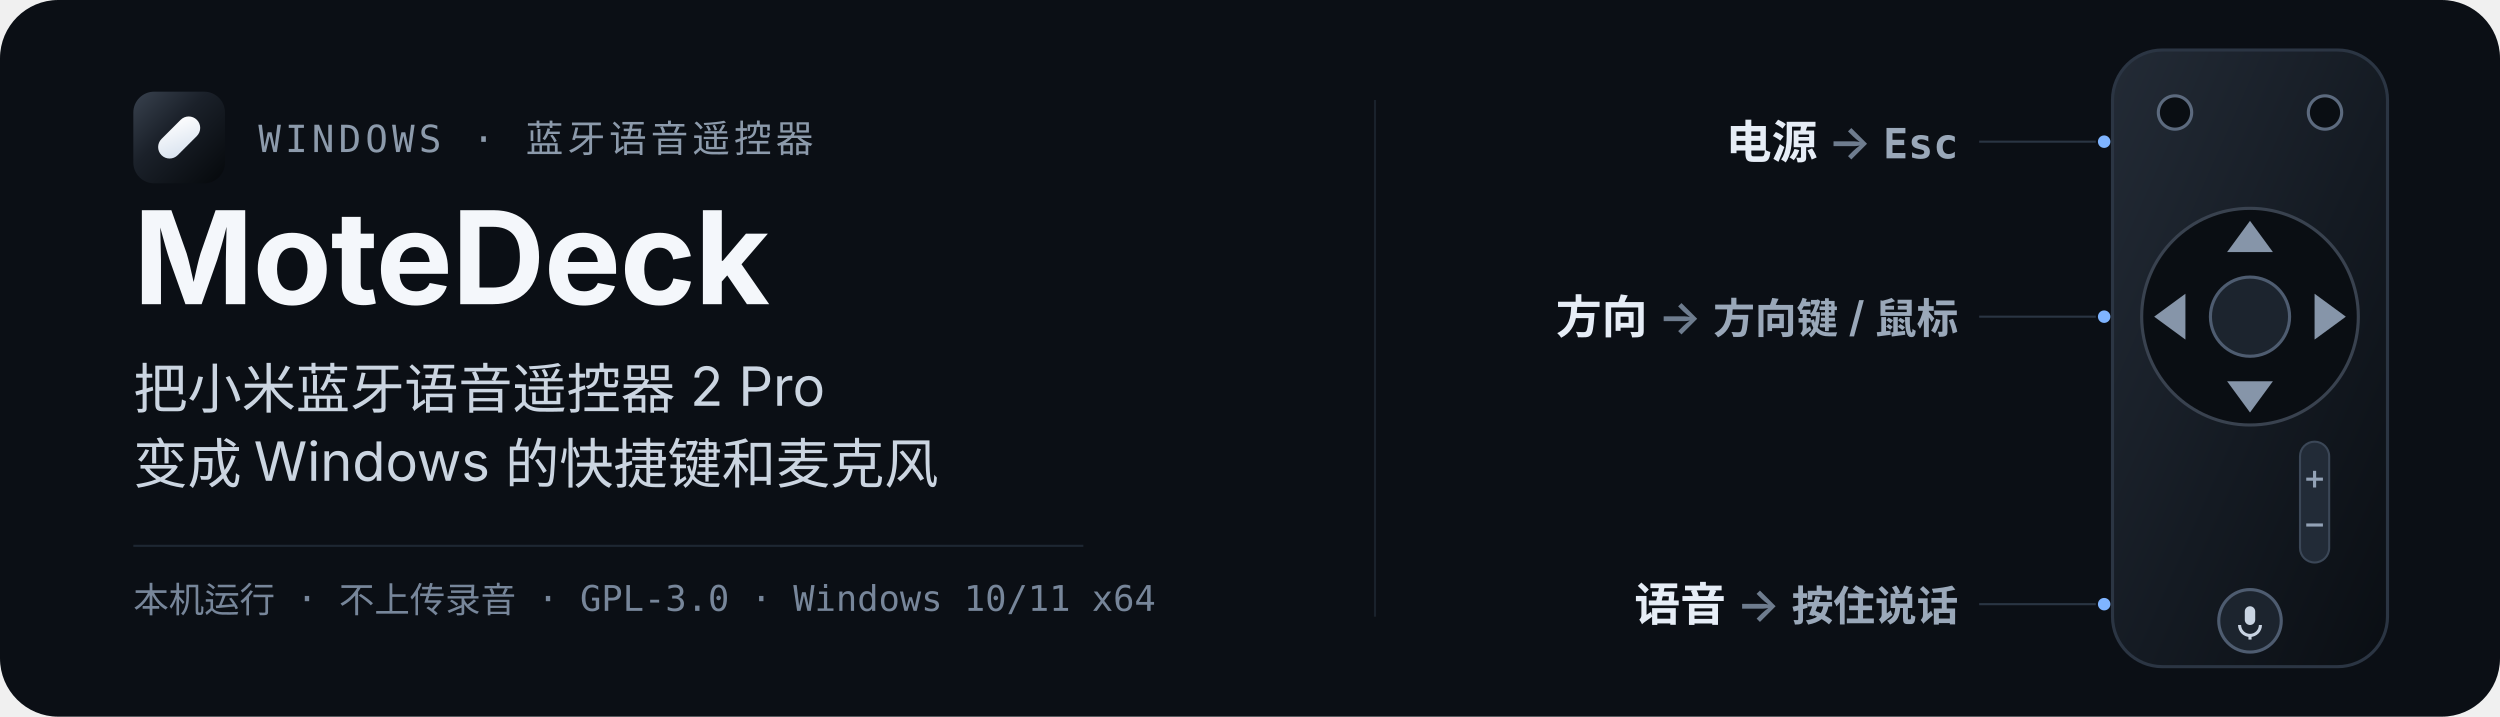
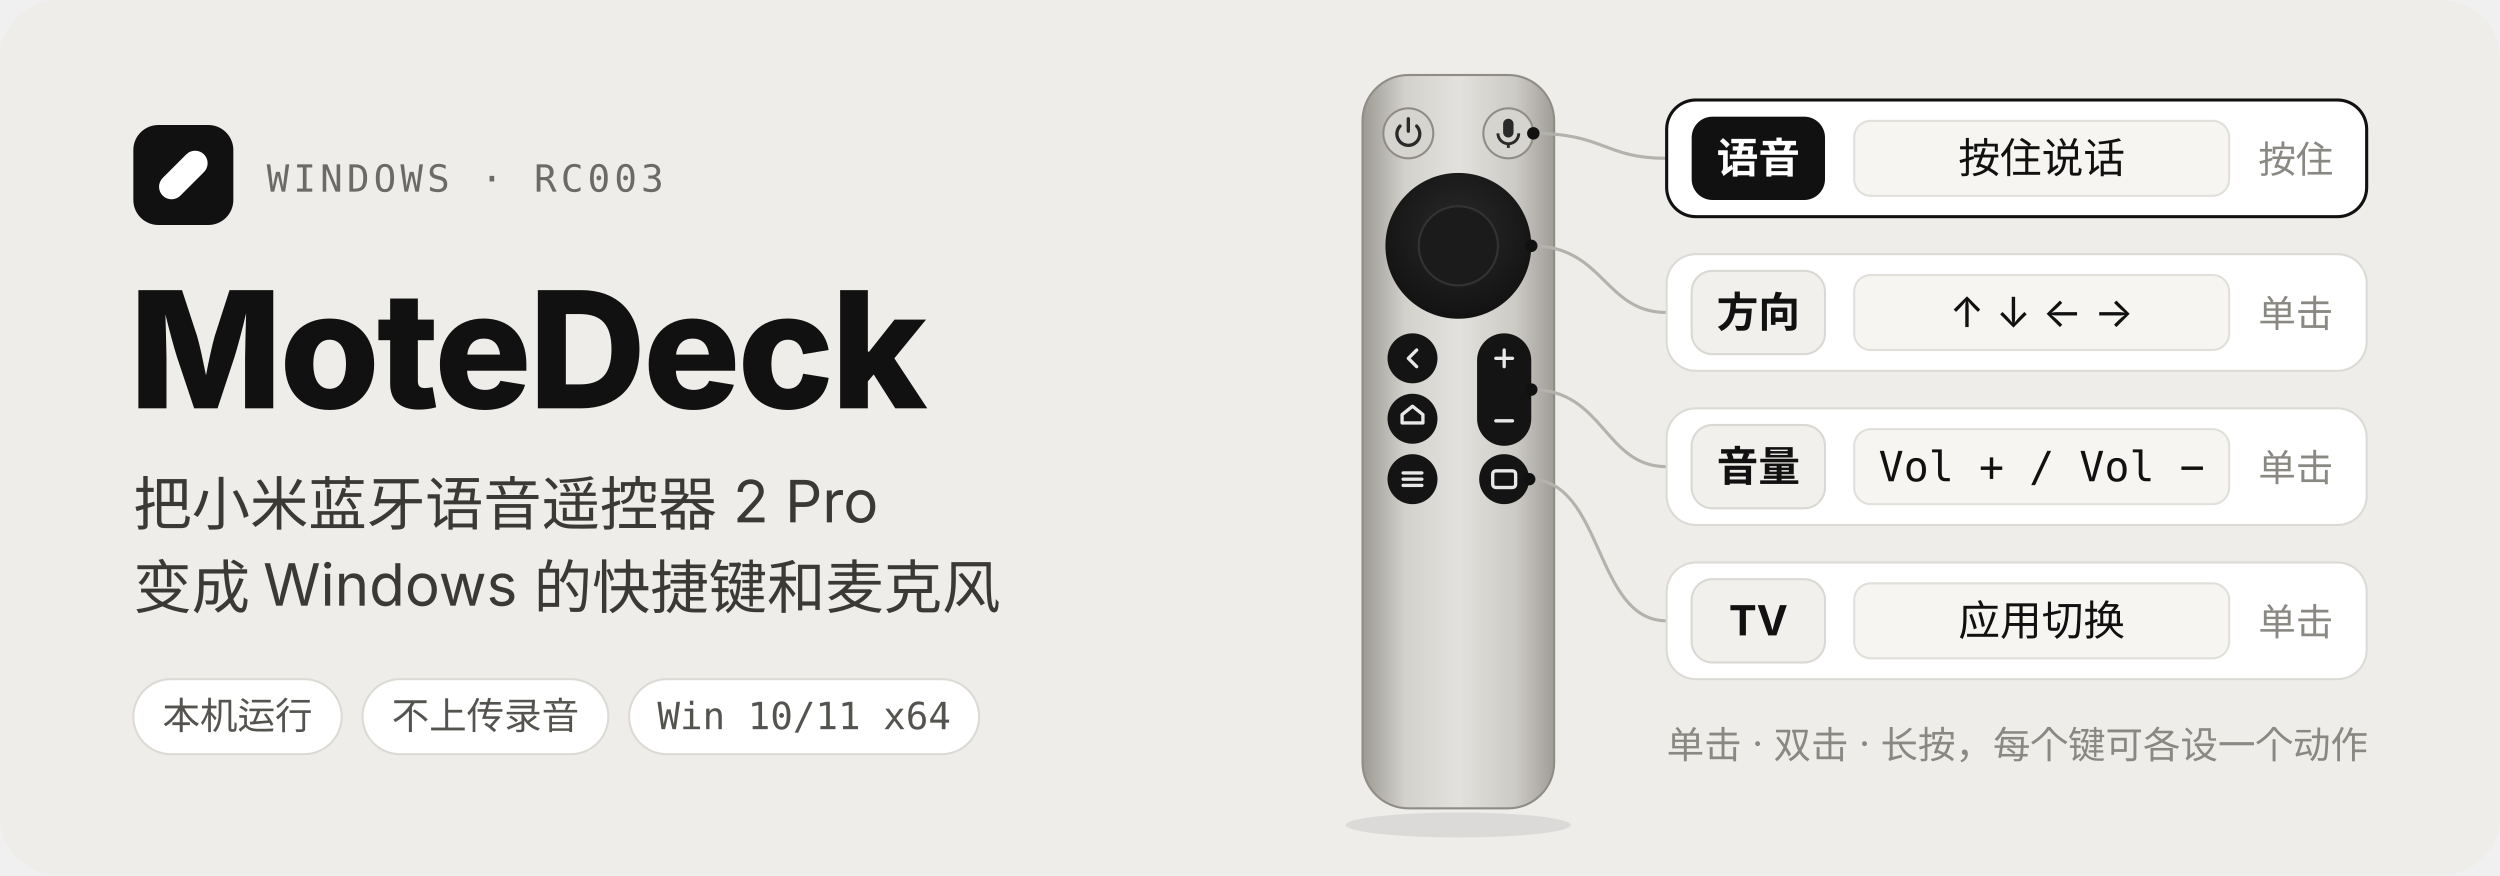
- <svg xmlns="http://www.w3.org/2000/svg" width="1200" height="344" viewBox="0 0 1200 344" role="img" aria-labelledby="heroTitle heroDesc">
+ <svg xmlns="http://www.w3.org/2000/svg" width="1200" height="420" viewBox="0 0 1200 420" role="img" aria-labelledby="heroTitle heroDesc">
  <defs>
-     <linearGradient id="remoteBody" x1="0" y1="0" x2="1" y2="1">
-       <stop offset="0" stop-color="#232B36" />
-       <stop offset="0.55" stop-color="#141A22" />
-       <stop offset="1" stop-color="#0A0E13" />
+     <linearGradient id="alu" x1="0" y1="0" x2="1" y2="0">
+       <stop offset="0" stop-color="#9C9993" />
+       <stop offset="0.22" stop-color="#D3D1CC" />
+       <stop offset="0.5" stop-color="#E3E1DD" />
+       <stop offset="0.8" stop-color="#CCCAC5" />
+       <stop offset="1" stop-color="#A09D97" />
    </linearGradient>
-     <linearGradient id="markBody" x1="0" y1="0" x2="1" y2="1">
-       <stop offset="0" stop-color="#39424F" />
-       <stop offset="0.4" stop-color="#1B212A" />
-       <stop offset="1" stop-color="#05080B" />
-     </linearGradient>
-     <linearGradient id="markPill" x1="0" y1="0" x2="1" y2="1">
-       <stop offset="0" stop-color="#FFFFFF" />
-       <stop offset="1" stop-color="#D7E1EE" />
-     </linearGradient>
+     <radialGradient id="ring" cx="0.5" cy="0.4" r="0.6">
+       <stop offset="0" stop-color="#2A2A2A" />
+       <stop offset="1" stop-color="#121212" />
+     </radialGradient>
  </defs>
-   <rect width="1200" height="344" rx="28" fill="#0B0F15" />
-   <g id="identity">
-     <g transform="translate(64 44)">
-       <rect width="44" height="44" rx="10" fill="url(#markBody)" />
-       <g transform="rotate(45 22 22)">
-         <rect x="16.5" y="10" width="11" height="24" rx="5.5" fill="url(#markPill)" />
-       </g>
+   <rect width="1200" height="420" rx="28" fill="#EEEDEA" />
+   <g id="identity" font-family="-apple-system, BlinkMacSystemFont, 'Segoe UI', 'PingFang SC', 'Microsoft YaHei', sans-serif">
+     <g transform="translate(64 60)">
+       <rect width="48" height="48" rx="12" fill="#111111" />
+       <rect x="18" y="10" width="12" height="28" rx="6" fill="#FFFFFF" transform="rotate(45 24 24)" />
    </g>
-     <text x="124" y="73" font-family="ui-monospace, SFMono-Regular, Menlo, Consolas, monospace" font-size="18" letter-spacing="2" fill="#8C9AAB">WINDOWS · 蓝牙语音遥控器</text>
-     <text x="64" y="146" font-family="-apple-system, BlinkMacSystemFont, 'Segoe UI', 'PingFang SC', 'Microsoft YaHei', sans-serif" font-size="62" font-weight="700" letter-spacing="-0.5" fill="#F4F7FB">MoteDeck</text>
-     <text x="64" y="196" font-family="-apple-system, BlinkMacSystemFont, 'Segoe UI', 'PingFang SC', 'Microsoft YaHei', sans-serif" font-size="26" fill="#CBD5E1">把小米蓝牙语音遥控器 2 Pro</text>
-     <text x="64" y="232" font-family="-apple-system, BlinkMacSystemFont, 'Segoe UI', 'PingFang SC', 'Microsoft YaHei', sans-serif" font-size="26" fill="#CBD5E1">变成 Windows 的快捷键和麦克风</text>
-     <line x1="64" y1="262" x2="520" y2="262" stroke="#1E2732" stroke-width="1" />
-     <text x="64" y="294" font-family="ui-monospace, SFMono-Regular, Menlo, Consolas, monospace" font-size="17" fill="#77869A">本机运行 · 不上传录音 · GPL-3.0 · Windows 10/11 x64</text>
-   </g>
-   <line x1="660" y1="48" x2="660" y2="296" stroke="#1A222C" stroke-width="1" />
-   <g id="remote-proof">
-     <g id="remote">
-       <rect x="1014" y="24" width="132" height="296" rx="24" fill="url(#remoteBody)" stroke="#2B3543" stroke-width="1.5" />
-       <circle cx="1044" cy="54" r="8" fill="#0A0E13" stroke="#5C6A7E" stroke-width="1.5" />
-       <circle cx="1116" cy="54" r="8" fill="#0A0E13" stroke="#5C6A7E" stroke-width="1.5" />
-       <circle cx="1080" cy="152" r="52" fill="#0A0E13" stroke="#39424F" stroke-width="1.5" />
-       <circle cx="1080" cy="152" r="19" fill="#1C242E" stroke="#4E5C70" stroke-width="1.5" />
-       <path d="M1080 106 L1091 121 L1069 121 Z" fill="#8695A9" />
-       <path d="M1080 198 L1069 183 L1091 183 Z" fill="#8695A9" />
-       <path d="M1034 152 L1049 141 L1049 163 Z" fill="#8695A9" />
-       <path d="M1126 152 L1111 163 L1111 141 Z" fill="#8695A9" />
-       <rect x="1104" y="212" width="14" height="58" rx="7" fill="#222B37" stroke="#3B4757" stroke-width="1" />
-       <line x1="1107" y1="230" x2="1115" y2="230" stroke="#93A2B6" stroke-width="1.5" />
-       <line x1="1111" y1="226" x2="1111" y2="234" stroke="#93A2B6" stroke-width="1.5" />
-       <line x1="1107" y1="252" x2="1115" y2="252" stroke="#93A2B6" stroke-width="1.5" />
-       <circle cx="1080" cy="298" r="15" fill="#1C242E" stroke="#4E5C70" stroke-width="1.5" />
-       <rect x="1077.5" y="291" width="5" height="9" rx="2.5" fill="#C9D4E2" />
-       <path d="M1075 300 A5 5 0 0 0 1085 300" fill="none" stroke="#C9D4E2" stroke-width="1.5" />
-       <line x1="1080" y1="305" x2="1080" y2="307" stroke="#C9D4E2" stroke-width="1.5" />
-     </g>
-     <g id="callouts" font-family="-apple-system, BlinkMacSystemFont, 'Segoe UI', 'PingFang SC', 'Microsoft YaHei', sans-serif" text-anchor="end">
-       <line x1="950" y1="68" x2="1006" y2="68" stroke="#2A3543" stroke-width="1" />
-       <circle cx="1010" cy="68" r="3" fill="#7FB4FF" />
-       <text x="940" y="76" font-size="22" font-weight="600" fill="#E6EDF6">电源 <tspan fill="#6E7C8E">→</tspan>
-         <tspan fill="#9AA8B9" font-family="ui-monospace, SFMono-Regular, Menlo, Consolas, monospace" font-size="20">Esc</tspan>
-       </text>
-       <line x1="950" y1="152" x2="1006" y2="152" stroke="#2A3543" stroke-width="1" />
-       <circle cx="1010" cy="152" r="3" fill="#7FB4FF" />
-       <text x="940" y="160" font-size="22" font-weight="600" fill="#E6EDF6">方向 <tspan fill="#6E7C8E">→</tspan>
-         <tspan fill="#9AA8B9" font-size="20">方向键 / 鼠标</tspan>
-       </text>
-       <line x1="950" y1="290" x2="1006" y2="290" stroke="#2A3543" stroke-width="1" />
-       <circle cx="1010" cy="290" r="3" fill="#7FB4FF" />
-       <text x="940" y="298" font-size="22" font-weight="600" fill="#E6EDF6">语音 <tspan fill="#6E7C8E">→</tspan>
-         <tspan fill="#9AA8B9" font-size="20">按住说话</tspan>
-       </text>
+     <text x="128" y="92" font-family="ui-monospace, SFMono-Regular, Menlo, Consolas, monospace" font-size="18" letter-spacing="2" fill="#6B6A66">WINDOWS · RC003</text>
+     <text x="62" y="196" font-size="78" font-weight="800" letter-spacing="-1.5" fill="#111111">MoteDeck</text>
+     <text x="64" y="252" font-size="28" fill="#3A3936">把小米蓝牙语音遥控器 2 Pro</text>
+     <text x="64" y="292" font-size="28" fill="#3A3936">变成 Windows 的快捷键和麦克风</text>
+     <g font-size="18" fill="#55534F">
+       <rect x="64" y="326" width="100" height="36" rx="18" fill="#FFFFFF" stroke="#DCDAD5" />
+       <text x="114" y="350" text-anchor="middle">本机运行</text>
+       <rect x="174" y="326" width="118" height="36" rx="18" fill="#FFFFFF" stroke="#DCDAD5" />
+       <text x="233" y="350" text-anchor="middle">不上传录音</text>
+       <rect x="302" y="326" width="168" height="36" rx="18" fill="#FFFFFF" stroke="#DCDAD5" />
+       <text x="386" y="350" text-anchor="middle" font-family="ui-monospace, SFMono-Regular, Menlo, Consolas, monospace">Win 10/11 x64</text>
    </g>
  </g>
+   <g id="remote">
+     <ellipse cx="700" cy="396" rx="54" ry="6" fill="#000000" opacity="0.08" />
+     <rect x="654" y="36" width="92" height="352" rx="22" fill="url(#alu)" stroke="#8F8C86" stroke-width="1" />
+     <circle cx="676" cy="64" r="12" fill="#D6D4CF" stroke="#8F8C86" />
+     <path d="M672 60.5 A5.5 5.5 0 1 0 680 60.5" fill="none" stroke="#2A2A2A" stroke-width="1.6" stroke-linecap="round" />
+     <line x1="676" y1="57" x2="676" y2="63" stroke="#2A2A2A" stroke-width="1.6" stroke-linecap="round" />
+     <circle cx="724" cy="64" r="12" fill="#D6D4CF" stroke="#8F8C86" />
+     <rect x="721.5" y="57" width="5" height="9" rx="2.5" fill="#2A2A2A" />
+     <path d="M719 64 A5 5 0 0 0 729 64" fill="none" stroke="#2A2A2A" stroke-width="1.4" />
+     <line x1="724" y1="69" x2="724" y2="71" stroke="#2A2A2A" stroke-width="1.4" />
+     <circle cx="700" cy="118" r="35" fill="url(#ring)" />
+     <circle cx="700" cy="118" r="19" fill="#1B1B1B" stroke="#333333" />
+     <g fill="#141414">
+       <circle cx="678" cy="172" r="12" />
+       <circle cx="678" cy="201" r="12" />
+       <circle cx="678" cy="230" r="12" />
+       <rect x="709" y="160" width="26" height="54" rx="13" />
+       <circle cx="722" cy="230" r="12" />
+     </g>
+     <g fill="none" stroke="#E8E8E8" stroke-width="1.6" stroke-linecap="round" stroke-linejoin="round">
+       <path d="M680 168 L676 172 L680 176" />
+       <path d="M673 203 V199 L678 195 L683 199 V203 Z" />
+       <path d="M673.5 227 H682.5 M673.5 230 H682.5 M673.5 233 H682.5" />
+       <path d="M718 172 H726 M722 168 V176" />
+       <path d="M718 202 H726" />
+       <rect x="716.5" y="226" width="11" height="8" rx="1.5" />
+     </g>
+   </g>
+   <g id="leaders" fill="none" stroke="#B4B2AC" stroke-width="1.5">
+     <path d="M736 64 C770 64, 770 76, 800 76" />
+     <path d="M735 118 C770 118, 770 150, 800 150" />
+     <path d="M735 187 C770 187, 770 224, 800 224" />
+     <path d="M734 230 C770 230, 765 298, 800 298" />
+   </g>
+   <g fill="#111111">
+     <circle cx="736" cy="64" r="3" />
+     <circle cx="735" cy="118" r="3" />
+     <circle cx="735" cy="187" r="3" />
+     <circle cx="734" cy="230" r="3" />
+   </g>
+   <g id="mappings" font-family="-apple-system, BlinkMacSystemFont, 'Segoe UI', 'PingFang SC', 'Microsoft YaHei', sans-serif">
+     <g transform="translate(800 48)">
+       <rect width="336" height="56" rx="14" fill="#FFFFFF" stroke="#111111" stroke-width="1.5" />
+       <rect x="12" y="8" width="64" height="40" rx="10" fill="#111111" />
+       <text x="44" y="35" text-anchor="middle" font-size="20" font-weight="700" fill="#FFFFFF">语音</text>
+       <rect x="90" y="10" width="180" height="36" rx="8" fill="#F6F5F2" stroke="#E1DFDA" />
+       <text x="180" y="35" text-anchor="middle" font-size="20" fill="#111111">按住说话</text>
+       <text x="320" y="35" text-anchor="end" font-size="18" fill="#8A8883">按住</text>
+     </g>
+     <g transform="translate(800 122)">
+       <rect width="336" height="56" rx="14" fill="#FFFFFF" stroke="#DCDAD5" />
+       <rect x="12" y="8" width="64" height="40" rx="10" fill="#F1F0EC" stroke="#DAD8D3" />
+       <text x="44" y="35" text-anchor="middle" font-size="20" font-weight="700" fill="#111111">方向</text>
+       <rect x="90" y="10" width="180" height="36" rx="8" fill="#F6F5F2" stroke="#E1DFDA" />
+       <text x="180" y="35" text-anchor="middle" font-size="20" fill="#111111">↑ ↓ ← →</text>
+       <text x="320" y="35" text-anchor="end" font-size="18" fill="#8A8883">单击</text>
+     </g>
+     <g transform="translate(800 196)">
+       <rect width="336" height="56" rx="14" fill="#FFFFFF" stroke="#DCDAD5" />
+       <rect x="12" y="8" width="64" height="40" rx="10" fill="#F1F0EC" stroke="#DAD8D3" />
+       <text x="44" y="35" text-anchor="middle" font-size="20" font-weight="700" fill="#111111">音量</text>
+       <rect x="90" y="10" width="180" height="36" rx="8" fill="#F6F5F2" stroke="#E1DFDA" />
+       <text x="180" y="35" text-anchor="middle" font-size="20" font-family="ui-monospace, SFMono-Regular, Menlo, Consolas, monospace" fill="#111111">Vol + / Vol −</text>
+       <text x="320" y="35" text-anchor="end" font-size="18" fill="#8A8883">单击</text>
+     </g>
+     <g transform="translate(800 270)">
+       <rect width="336" height="56" rx="14" fill="#FFFFFF" stroke="#DCDAD5" />
+       <rect x="12" y="8" width="64" height="40" rx="10" fill="#F1F0EC" stroke="#DAD8D3" />
+       <text x="44" y="35" text-anchor="middle" font-size="20" font-weight="700" fill="#111111">TV</text>
+       <rect x="90" y="10" width="180" height="36" rx="8" fill="#F6F5F2" stroke="#E1DFDA" />
+       <text x="180" y="35" text-anchor="middle" font-size="20" fill="#111111">应用切换</text>
+       <text x="320" y="35" text-anchor="end" font-size="18" fill="#8A8883">单击</text>
+     </g>
+     <text x="800" y="364" font-size="18" fill="#8A8883">单击 · 双击 · 长按，每个键可各设一个动作</text>
+   </g>
</svg>
